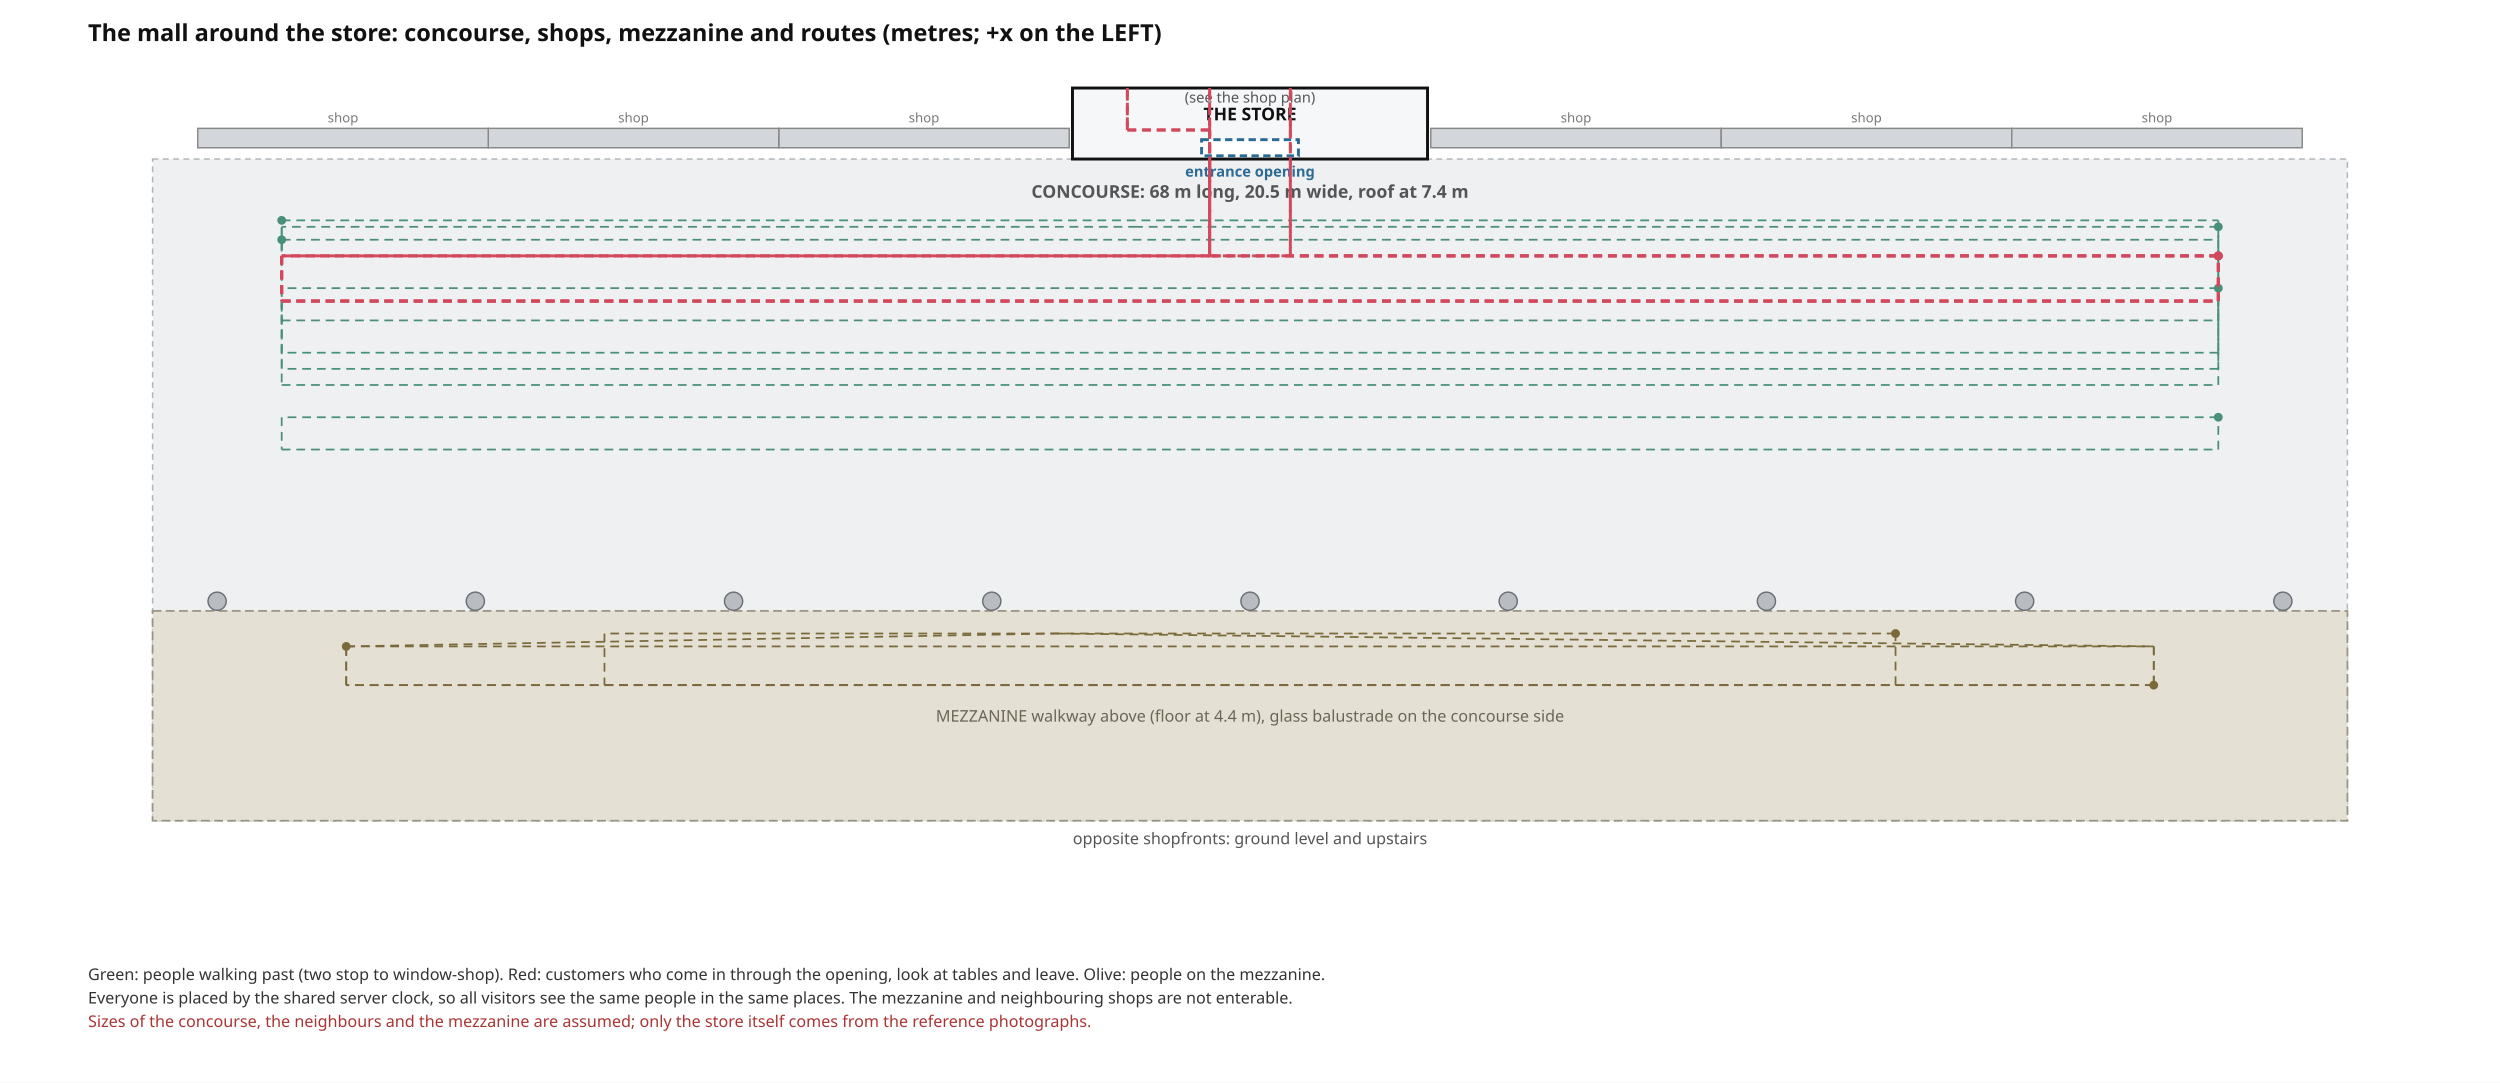
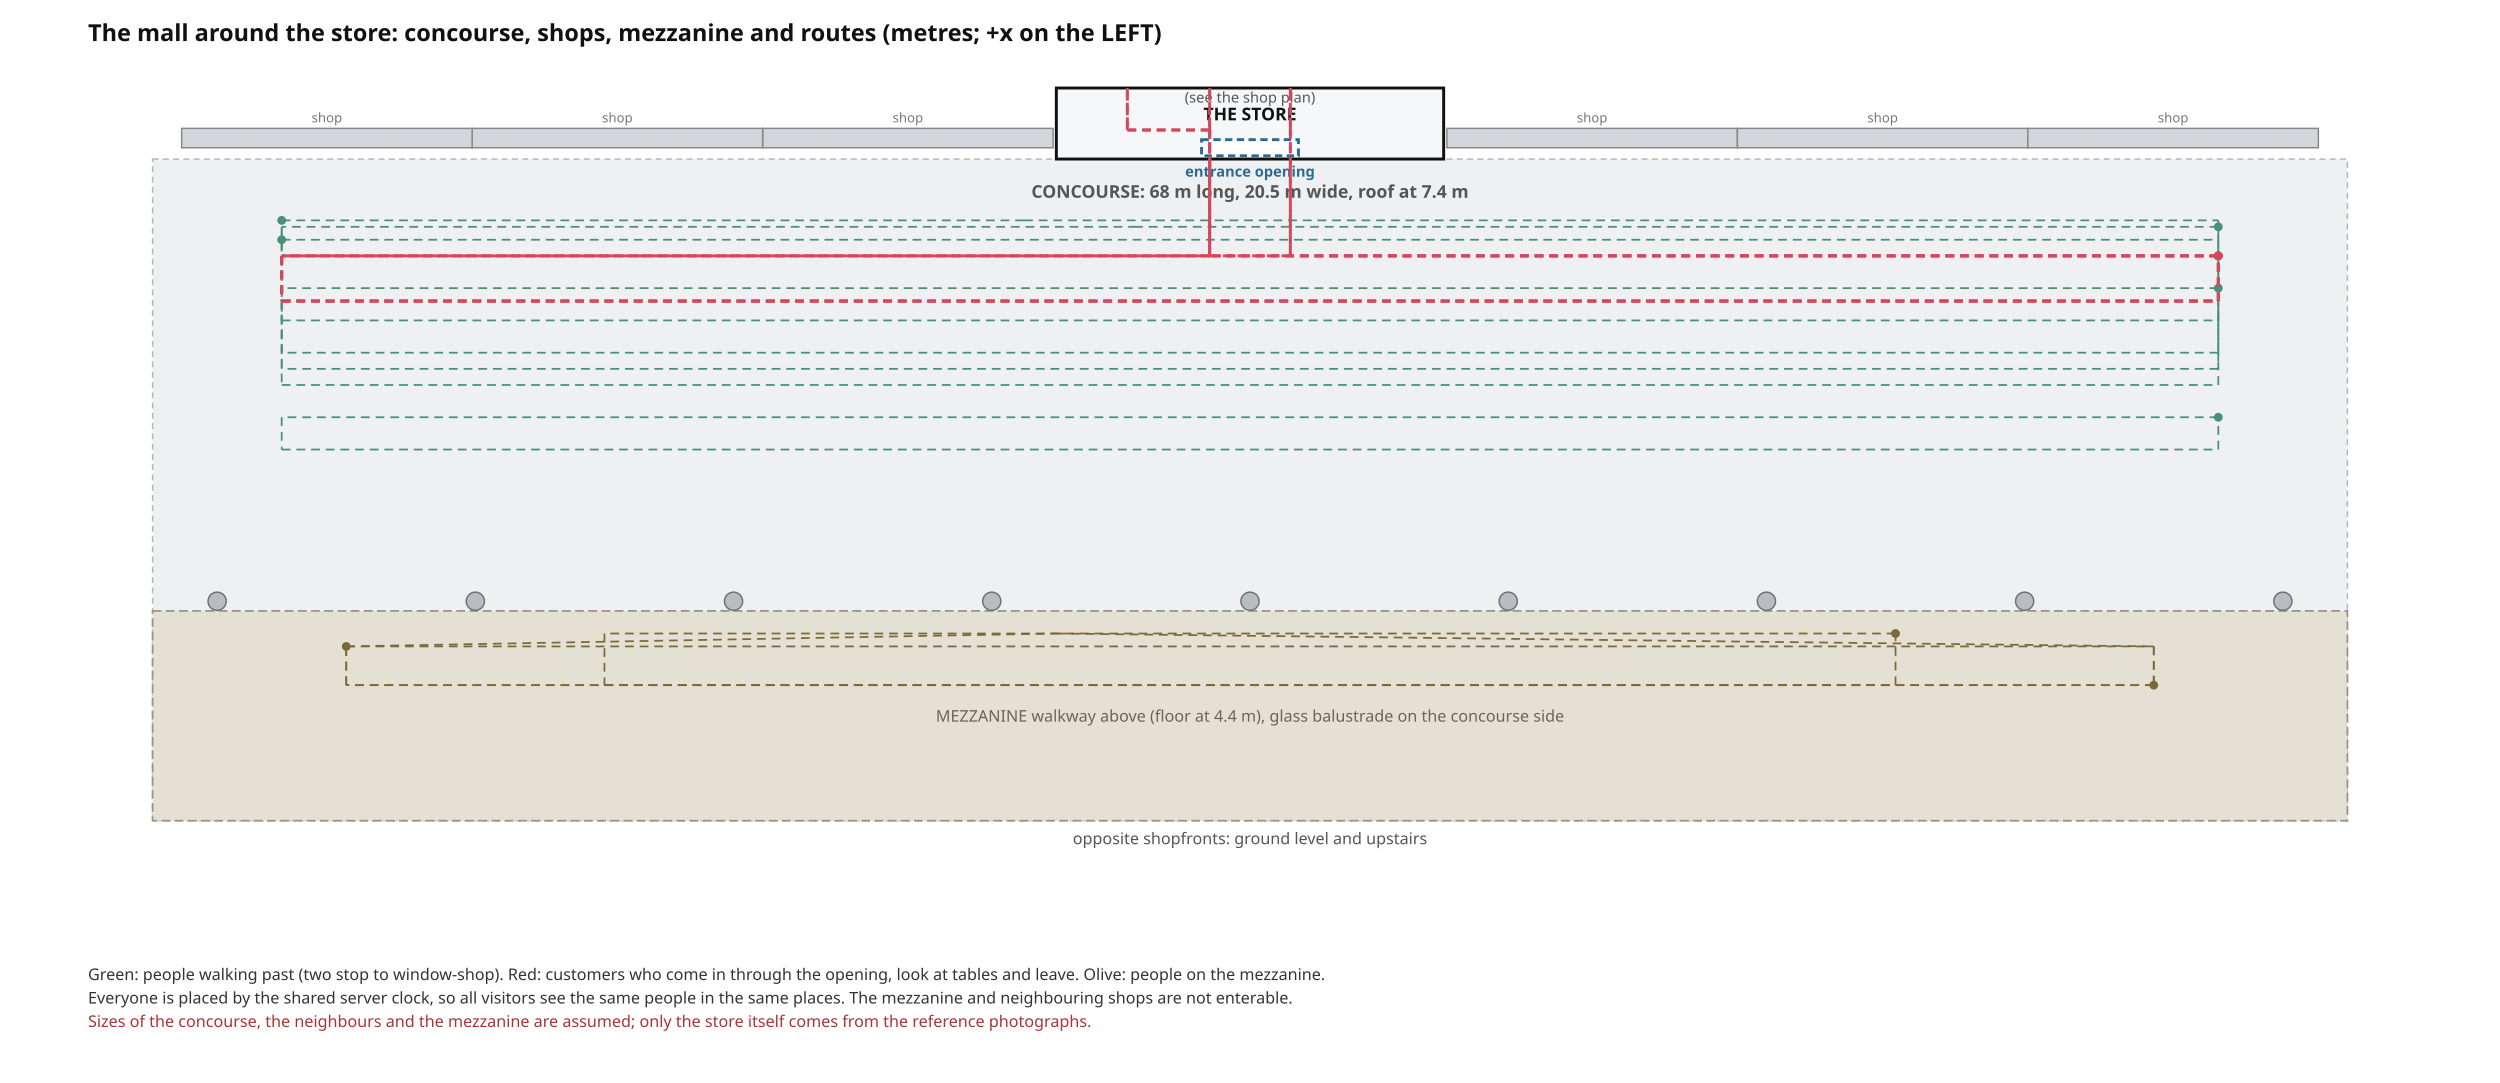
<svg xmlns="http://www.w3.org/2000/svg" width="1704" height="738" viewBox="0 0 1704 738">
  <rect width="1704" height="738" fill="#ffffff" />
  <text x="60.0" y="28.0" font-size="16" text-anchor="start" fill="#111" font-weight="700" font-family="system-ui, sans-serif">The mall around the store: concourse, shops, mezzanine and routes (metres; +x on the LEFT)</text>
  <rect x="104.0" y="108.4" width="1496.0" height="451.0" fill="#eef0f2" stroke="#b0b5ba" stroke-width="1" stroke-dasharray="4 3" />
  <text x="852.0" y="134.8" font-size="12" text-anchor="middle" fill="#555" font-weight="600" font-family="system-ui, sans-serif">CONCOURSE: 68 m long, 20.5 m wide, roof at 7.4 m</text>
  <rect x="104.0" y="416.4" width="1496.0" height="143.0" fill="#e4e0d4" stroke="#9a9484" stroke-width="1.2" stroke-dasharray="6 3" />
  <text x="852.0" y="491.9" font-size="11" text-anchor="middle" fill="#6b6556" font-weight="400" font-family="system-ui, sans-serif">MEZZANINE walkway above (floor at 4.4 m), glass balustrade on the concourse side</text>
  <text x="852.0" y="575.4" font-size="11" text-anchor="middle" fill="#555" font-weight="400" font-family="system-ui, sans-serif">opposite shopfronts: ground level and upstairs</text>
-   <rect x="731.0" y="60.0" width="242.0" height="48.4" fill="#f6f7f8" stroke="#111" stroke-width="2" />
+   <rect x="720.0" y="60.0" width="264.0" height="48.4" fill="#f6f7f8" stroke="#111" stroke-width="2" />
  <text x="852.0" y="82.0" font-size="12" text-anchor="middle" fill="#111" font-weight="700" font-family="system-ui, sans-serif">THE STORE</text>
  <text x="852.0" y="69.9" font-size="10" text-anchor="middle" fill="#555" font-weight="400" font-family="system-ui, sans-serif">(see the shop plan)</text>
-   <rect x="975.2" y="87.5" width="198.0" height="13.2" fill="#d3d6da" stroke="#888" stroke-width="1" />
-   <text x="1074.2" y="83.4" font-size="9" text-anchor="middle" fill="#777" font-weight="400" font-family="system-ui, sans-serif">shop</text>
-   <rect x="1173.2" y="87.5" width="198.0" height="13.2" fill="#d3d6da" stroke="#888" stroke-width="1" />
-   <text x="1272.2" y="83.4" font-size="9" text-anchor="middle" fill="#777" font-weight="400" font-family="system-ui, sans-serif">shop</text>
-   <rect x="1371.2" y="87.5" width="198.0" height="13.2" fill="#d3d6da" stroke="#888" stroke-width="1" />
-   <text x="1470.2" y="83.4" font-size="9" text-anchor="middle" fill="#777" font-weight="400" font-family="system-ui, sans-serif">shop</text>
-   <rect x="530.8" y="87.5" width="198.0" height="13.2" fill="#d3d6da" stroke="#888" stroke-width="1" />
-   <text x="629.8" y="83.4" font-size="9" text-anchor="middle" fill="#777" font-weight="400" font-family="system-ui, sans-serif">shop</text>
-   <rect x="332.8" y="87.5" width="198.0" height="13.2" fill="#d3d6da" stroke="#888" stroke-width="1" />
-   <text x="431.8" y="83.4" font-size="9" text-anchor="middle" fill="#777" font-weight="400" font-family="system-ui, sans-serif">shop</text>
-   <rect x="134.8" y="87.5" width="198.0" height="13.2" fill="#d3d6da" stroke="#888" stroke-width="1" />
-   <text x="233.8" y="83.4" font-size="9" text-anchor="middle" fill="#777" font-weight="400" font-family="system-ui, sans-serif">shop</text>
+   <rect x="986.2" y="87.5" width="198.0" height="13.2" fill="#d3d6da" stroke="#888" stroke-width="1" />
+   <text x="1085.2" y="83.4" font-size="9" text-anchor="middle" fill="#777" font-weight="400" font-family="system-ui, sans-serif">shop</text>
+   <rect x="1184.2" y="87.5" width="198.0" height="13.2" fill="#d3d6da" stroke="#888" stroke-width="1" />
+   <text x="1283.2" y="83.4" font-size="9" text-anchor="middle" fill="#777" font-weight="400" font-family="system-ui, sans-serif">shop</text>
+   <rect x="1382.2" y="87.5" width="198.0" height="13.2" fill="#d3d6da" stroke="#888" stroke-width="1" />
+   <text x="1481.2" y="83.4" font-size="9" text-anchor="middle" fill="#777" font-weight="400" font-family="system-ui, sans-serif">shop</text>
+   <rect x="519.8" y="87.5" width="198.0" height="13.2" fill="#d3d6da" stroke="#888" stroke-width="1" />
+   <text x="618.8" y="83.4" font-size="9" text-anchor="middle" fill="#777" font-weight="400" font-family="system-ui, sans-serif">shop</text>
+   <rect x="321.8" y="87.5" width="198.0" height="13.2" fill="#d3d6da" stroke="#888" stroke-width="1" />
+   <text x="420.8" y="83.4" font-size="9" text-anchor="middle" fill="#777" font-weight="400" font-family="system-ui, sans-serif">shop</text>
+   <rect x="123.8" y="87.5" width="198.0" height="13.2" fill="#d3d6da" stroke="#888" stroke-width="1" />
+   <text x="222.8" y="83.4" font-size="9" text-anchor="middle" fill="#777" font-weight="400" font-family="system-ui, sans-serif">shop</text>
  <rect x="819.0" y="95.2" width="66.0" height="11.0" fill="#ffffff" stroke="#2a6a95" stroke-width="2" stroke-dasharray="5 3" />
  <text x="852.0" y="120.4" font-size="10" text-anchor="middle" fill="#2a6a95" font-weight="700" font-family="system-ui, sans-serif">entrance opening</text>
  <circle cx="1556.0" cy="409.8" r="6.2" fill="#b9bdc2" stroke="#6b7076" />
  <circle cx="1380.0" cy="409.8" r="6.2" fill="#b9bdc2" stroke="#6b7076" />
  <circle cx="1204.0" cy="409.8" r="6.2" fill="#b9bdc2" stroke="#6b7076" />
  <circle cx="1028.0" cy="409.8" r="6.2" fill="#b9bdc2" stroke="#6b7076" />
  <circle cx="852.0" cy="409.8" r="6.2" fill="#b9bdc2" stroke="#6b7076" />
  <circle cx="676.0" cy="409.8" r="6.2" fill="#b9bdc2" stroke="#6b7076" />
  <circle cx="500.0" cy="409.8" r="6.2" fill="#b9bdc2" stroke="#6b7076" />
  <circle cx="324.0" cy="409.8" r="6.2" fill="#b9bdc2" stroke="#6b7076" />
  <circle cx="148.0" cy="409.8" r="6.2" fill="#b9bdc2" stroke="#6b7076" />
  <line x1="1512.0" y1="196.4" x2="192.0" y2="196.4" stroke="#4a8f7a" stroke-width="1.2" stroke-dasharray="6 4" />
  <line x1="192.0" y1="196.4" x2="192.0" y2="218.4" stroke="#4a8f7a" stroke-width="1.2" stroke-dasharray="6 4" />
  <line x1="192.0" y1="218.4" x2="1512.0" y2="218.4" stroke="#4a8f7a" stroke-width="1.2" stroke-dasharray="6 4" />
  <line x1="1512.0" y1="218.4" x2="1512.0" y2="196.4" stroke="#4a8f7a" stroke-width="1.2" stroke-dasharray="6 4" />
  <circle cx="1512.0" cy="196.4" r="3.0" fill="#4a8f7a" stroke="none" />
  <line x1="192.0" y1="163.4" x2="1512.0" y2="163.4" stroke="#4a8f7a" stroke-width="1.2" stroke-dasharray="6 4" />
  <line x1="1512.0" y1="163.4" x2="1512.0" y2="240.4" stroke="#4a8f7a" stroke-width="1.2" stroke-dasharray="6 4" />
  <line x1="1512.0" y1="240.4" x2="192.0" y2="240.4" stroke="#4a8f7a" stroke-width="1.2" stroke-dasharray="6 4" />
  <line x1="192.0" y1="240.4" x2="192.0" y2="163.4" stroke="#4a8f7a" stroke-width="1.2" stroke-dasharray="6 4" />
  <circle cx="192.0" cy="163.4" r="3.0" fill="#4a8f7a" stroke="none" />
  <line x1="1512.0" y1="284.4" x2="192.0" y2="284.4" stroke="#4a8f7a" stroke-width="1.2" stroke-dasharray="6 4" />
  <line x1="192.0" y1="284.4" x2="192.0" y2="306.4" stroke="#4a8f7a" stroke-width="1.2" stroke-dasharray="6 4" />
  <line x1="192.0" y1="306.4" x2="1512.0" y2="306.4" stroke="#4a8f7a" stroke-width="1.2" stroke-dasharray="6 4" />
  <line x1="1512.0" y1="306.4" x2="1512.0" y2="284.4" stroke="#4a8f7a" stroke-width="1.2" stroke-dasharray="6 4" />
  <circle cx="1512.0" cy="284.4" r="3.0" fill="#4a8f7a" stroke="none" />
  <line x1="1512.0" y1="154.6" x2="929.0" y2="154.6" stroke="#4a8f7a" stroke-width="1.2" stroke-dasharray="6 4" />
  <line x1="929.0" y1="154.6" x2="775.0" y2="154.6" stroke="#4a8f7a" stroke-width="1.2" stroke-dasharray="6 4" />
  <line x1="775.0" y1="154.6" x2="192.0" y2="154.6" stroke="#4a8f7a" stroke-width="1.2" stroke-dasharray="6 4" />
  <line x1="192.0" y1="154.6" x2="192.0" y2="262.4" stroke="#4a8f7a" stroke-width="1.2" stroke-dasharray="6 4" />
  <line x1="192.0" y1="262.4" x2="1512.0" y2="262.4" stroke="#4a8f7a" stroke-width="1.2" stroke-dasharray="6 4" />
  <line x1="1512.0" y1="262.4" x2="1512.0" y2="154.6" stroke="#4a8f7a" stroke-width="1.2" stroke-dasharray="6 4" />
  <circle cx="1512.0" cy="154.6" r="3.0" fill="#4a8f7a" stroke="none" />
  <line x1="192.0" y1="150.2" x2="698.0" y2="150.2" stroke="#4a8f7a" stroke-width="1.2" stroke-dasharray="6 4" />
  <line x1="698.0" y1="150.2" x2="1512.0" y2="150.2" stroke="#4a8f7a" stroke-width="1.2" stroke-dasharray="6 4" />
  <line x1="1512.0" y1="150.2" x2="1512.0" y2="251.4" stroke="#4a8f7a" stroke-width="1.2" stroke-dasharray="6 4" />
  <line x1="1512.0" y1="251.4" x2="192.0" y2="251.4" stroke="#4a8f7a" stroke-width="1.2" stroke-dasharray="6 4" />
  <line x1="192.0" y1="251.4" x2="192.0" y2="150.2" stroke="#4a8f7a" stroke-width="1.2" stroke-dasharray="6 4" />
  <circle cx="192.0" cy="150.2" r="3.0" fill="#4a8f7a" stroke="none" />
  <line x1="1512.0" y1="174.4" x2="824.5" y2="174.4" stroke="#d1495b" stroke-width="2" stroke-dasharray="6 4" />
  <line x1="824.5" y1="174.4" x2="824.5" y2="112.8" stroke="#d1495b" stroke-width="2" stroke-dasharray="6 4" />
  <line x1="824.5" y1="112.8" x2="824.5" y2="88.6" stroke="#d1495b" stroke-width="2" stroke-dasharray="6 4" />
  <line x1="824.5" y1="88.6" x2="824.5" y2="60.0" stroke="#d1495b" stroke-width="2" stroke-dasharray="6 4" />
  <line x1="824.5" y1="60.0" x2="824.5" y2="88.6" stroke="#d1495b" stroke-width="2" stroke-dasharray="6 4" />
  <line x1="824.5" y1="88.6" x2="824.5" y2="112.8" stroke="#d1495b" stroke-width="2" stroke-dasharray="6 4" />
  <line x1="824.5" y1="112.8" x2="824.5" y2="174.4" stroke="#d1495b" stroke-width="2" stroke-dasharray="6 4" />
  <line x1="824.5" y1="174.4" x2="192.0" y2="174.4" stroke="#d1495b" stroke-width="2" stroke-dasharray="6 4" />
  <line x1="192.0" y1="174.4" x2="192.0" y2="205.2" stroke="#d1495b" stroke-width="2" stroke-dasharray="6 4" />
  <line x1="192.0" y1="205.2" x2="1512.0" y2="205.2" stroke="#d1495b" stroke-width="2" stroke-dasharray="6 4" />
  <line x1="1512.0" y1="205.2" x2="1512.0" y2="174.4" stroke="#d1495b" stroke-width="2" stroke-dasharray="6 4" />
  <circle cx="1512.0" cy="174.4" r="3.0" fill="#d1495b" stroke="none" />
  <line x1="1512.0" y1="174.4" x2="879.5" y2="174.4" stroke="#d1495b" stroke-width="2" stroke-dasharray="6 4" />
  <line x1="879.5" y1="174.4" x2="879.5" y2="112.8" stroke="#d1495b" stroke-width="2" stroke-dasharray="6 4" />
  <line x1="879.5" y1="112.8" x2="879.5" y2="88.6" stroke="#d1495b" stroke-width="2" stroke-dasharray="6 4" />
  <line x1="879.5" y1="88.6" x2="879.5" y2="60.0" stroke="#d1495b" stroke-width="2" stroke-dasharray="6 4" />
  <line x1="879.5" y1="60.0" x2="879.5" y2="88.6" stroke="#d1495b" stroke-width="2" stroke-dasharray="6 4" />
  <line x1="879.5" y1="88.6" x2="879.5" y2="112.8" stroke="#d1495b" stroke-width="2" stroke-dasharray="6 4" />
  <line x1="879.5" y1="112.8" x2="879.5" y2="174.4" stroke="#d1495b" stroke-width="2" stroke-dasharray="6 4" />
  <line x1="879.5" y1="174.4" x2="192.0" y2="174.4" stroke="#d1495b" stroke-width="2" stroke-dasharray="6 4" />
  <line x1="192.0" y1="174.4" x2="192.0" y2="205.2" stroke="#d1495b" stroke-width="2" stroke-dasharray="6 4" />
  <line x1="192.0" y1="205.2" x2="1512.0" y2="205.2" stroke="#d1495b" stroke-width="2" stroke-dasharray="6 4" />
  <line x1="1512.0" y1="205.2" x2="1512.0" y2="174.4" stroke="#d1495b" stroke-width="2" stroke-dasharray="6 4" />
  <circle cx="1512.0" cy="174.4" r="3.0" fill="#d1495b" stroke="none" />
  <line x1="1512.0" y1="174.4" x2="824.5" y2="174.4" stroke="#d1495b" stroke-width="2" stroke-dasharray="6 4" />
  <line x1="824.5" y1="174.4" x2="824.5" y2="112.8" stroke="#d1495b" stroke-width="2" stroke-dasharray="6 4" />
  <line x1="824.5" y1="112.8" x2="824.5" y2="88.6" stroke="#d1495b" stroke-width="2" stroke-dasharray="6 4" />
  <line x1="824.5" y1="88.6" x2="768.4" y2="88.6" stroke="#d1495b" stroke-width="2" stroke-dasharray="6 4" />
  <line x1="768.4" y1="88.6" x2="768.4" y2="60.0" stroke="#d1495b" stroke-width="2" stroke-dasharray="6 4" />
  <line x1="768.4" y1="60.0" x2="768.4" y2="88.6" stroke="#d1495b" stroke-width="2" stroke-dasharray="6 4" />
  <line x1="768.4" y1="88.6" x2="824.5" y2="88.6" stroke="#d1495b" stroke-width="2" stroke-dasharray="6 4" />
  <line x1="824.5" y1="88.6" x2="824.5" y2="112.8" stroke="#d1495b" stroke-width="2" stroke-dasharray="6 4" />
  <line x1="824.5" y1="112.8" x2="824.5" y2="174.4" stroke="#d1495b" stroke-width="2" stroke-dasharray="6 4" />
  <line x1="824.5" y1="174.4" x2="192.0" y2="174.4" stroke="#d1495b" stroke-width="2" stroke-dasharray="6 4" />
  <line x1="192.0" y1="174.4" x2="192.0" y2="205.2" stroke="#d1495b" stroke-width="2" stroke-dasharray="6 4" />
  <line x1="192.0" y1="205.2" x2="1512.0" y2="205.2" stroke="#d1495b" stroke-width="2" stroke-dasharray="6 4" />
  <line x1="1512.0" y1="205.2" x2="1512.0" y2="174.4" stroke="#d1495b" stroke-width="2" stroke-dasharray="6 4" />
  <circle cx="1512.0" cy="174.4" r="3.0" fill="#d1495b" stroke="none" />
  <line x1="1468.0" y1="467.0" x2="236.0" y2="467.0" stroke="#7a6a3a" stroke-width="1.2" stroke-dasharray="6 4" />
  <line x1="236.0" y1="467.0" x2="236.0" y2="440.6" stroke="#7a6a3a" stroke-width="1.2" stroke-dasharray="6 4" />
  <line x1="236.0" y1="440.6" x2="1468.0" y2="440.6" stroke="#7a6a3a" stroke-width="1.2" stroke-dasharray="6 4" />
  <line x1="1468.0" y1="440.6" x2="1468.0" y2="467.0" stroke="#7a6a3a" stroke-width="1.2" stroke-dasharray="6 4" />
  <circle cx="1468.0" cy="467.0" r="3.0" fill="#7a6a3a" stroke="none" />
  <line x1="236.0" y1="440.6" x2="720.0" y2="431.8" stroke="#7a6a3a" stroke-width="1.2" stroke-dasharray="6 4" />
  <line x1="720.0" y1="431.8" x2="1468.0" y2="440.6" stroke="#7a6a3a" stroke-width="1.2" stroke-dasharray="6 4" />
  <line x1="1468.0" y1="440.6" x2="1468.0" y2="467.0" stroke="#7a6a3a" stroke-width="1.2" stroke-dasharray="6 4" />
  <line x1="1468.0" y1="467.0" x2="236.0" y2="467.0" stroke="#7a6a3a" stroke-width="1.2" stroke-dasharray="6 4" />
  <line x1="236.0" y1="467.0" x2="236.0" y2="440.6" stroke="#7a6a3a" stroke-width="1.2" stroke-dasharray="6 4" />
  <circle cx="236.0" cy="440.6" r="3.0" fill="#7a6a3a" stroke="none" />
  <line x1="1292.0" y1="431.8" x2="412.0" y2="431.8" stroke="#7a6a3a" stroke-width="1.2" stroke-dasharray="6 4" />
  <line x1="412.0" y1="431.8" x2="412.0" y2="467.0" stroke="#7a6a3a" stroke-width="1.2" stroke-dasharray="6 4" />
  <line x1="412.0" y1="467.0" x2="1292.0" y2="467.0" stroke="#7a6a3a" stroke-width="1.2" stroke-dasharray="6 4" />
  <line x1="1292.0" y1="467.0" x2="1292.0" y2="431.8" stroke="#7a6a3a" stroke-width="1.2" stroke-dasharray="6 4" />
  <circle cx="1292.0" cy="431.8" r="3.0" fill="#7a6a3a" stroke="none" />
  <text x="60.0" y="668.0" font-size="11" text-anchor="start" fill="#333" font-weight="400" font-family="system-ui, sans-serif">Green: people walking past (two stop to window-shop). Red: customers who come in through the opening, look at tables and leave. Olive: people on the mezzanine.</text>
  <text x="60.0" y="684.0" font-size="11" text-anchor="start" fill="#333" font-weight="400" font-family="system-ui, sans-serif">Everyone is placed by the shared server clock, so all visitors see the same people in the same places. The mezzanine and neighbouring shops are not enterable.</text>
  <text x="60.0" y="700.0" font-size="11" text-anchor="start" fill="#a33" font-weight="400" font-family="system-ui, sans-serif">Sizes of the concourse, the neighbours and the mezzanine are assumed; only the store itself comes from the reference photographs.</text>
</svg>
